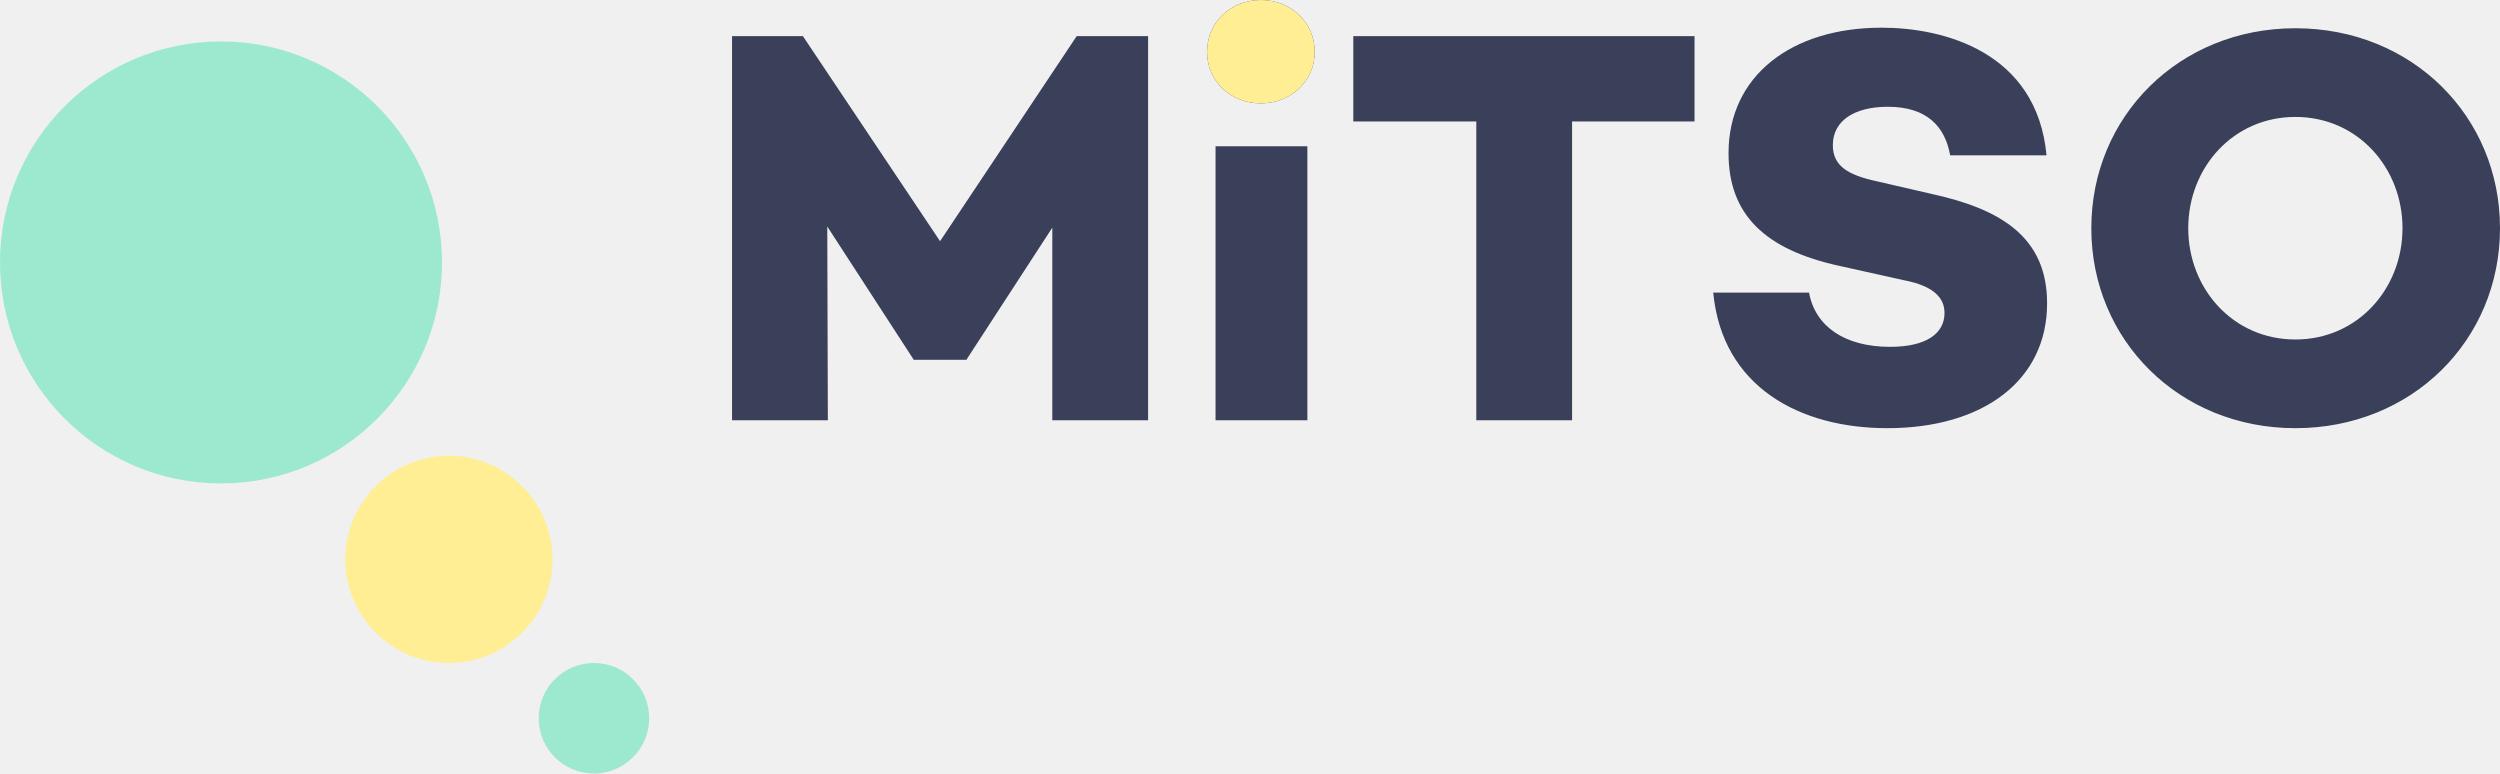
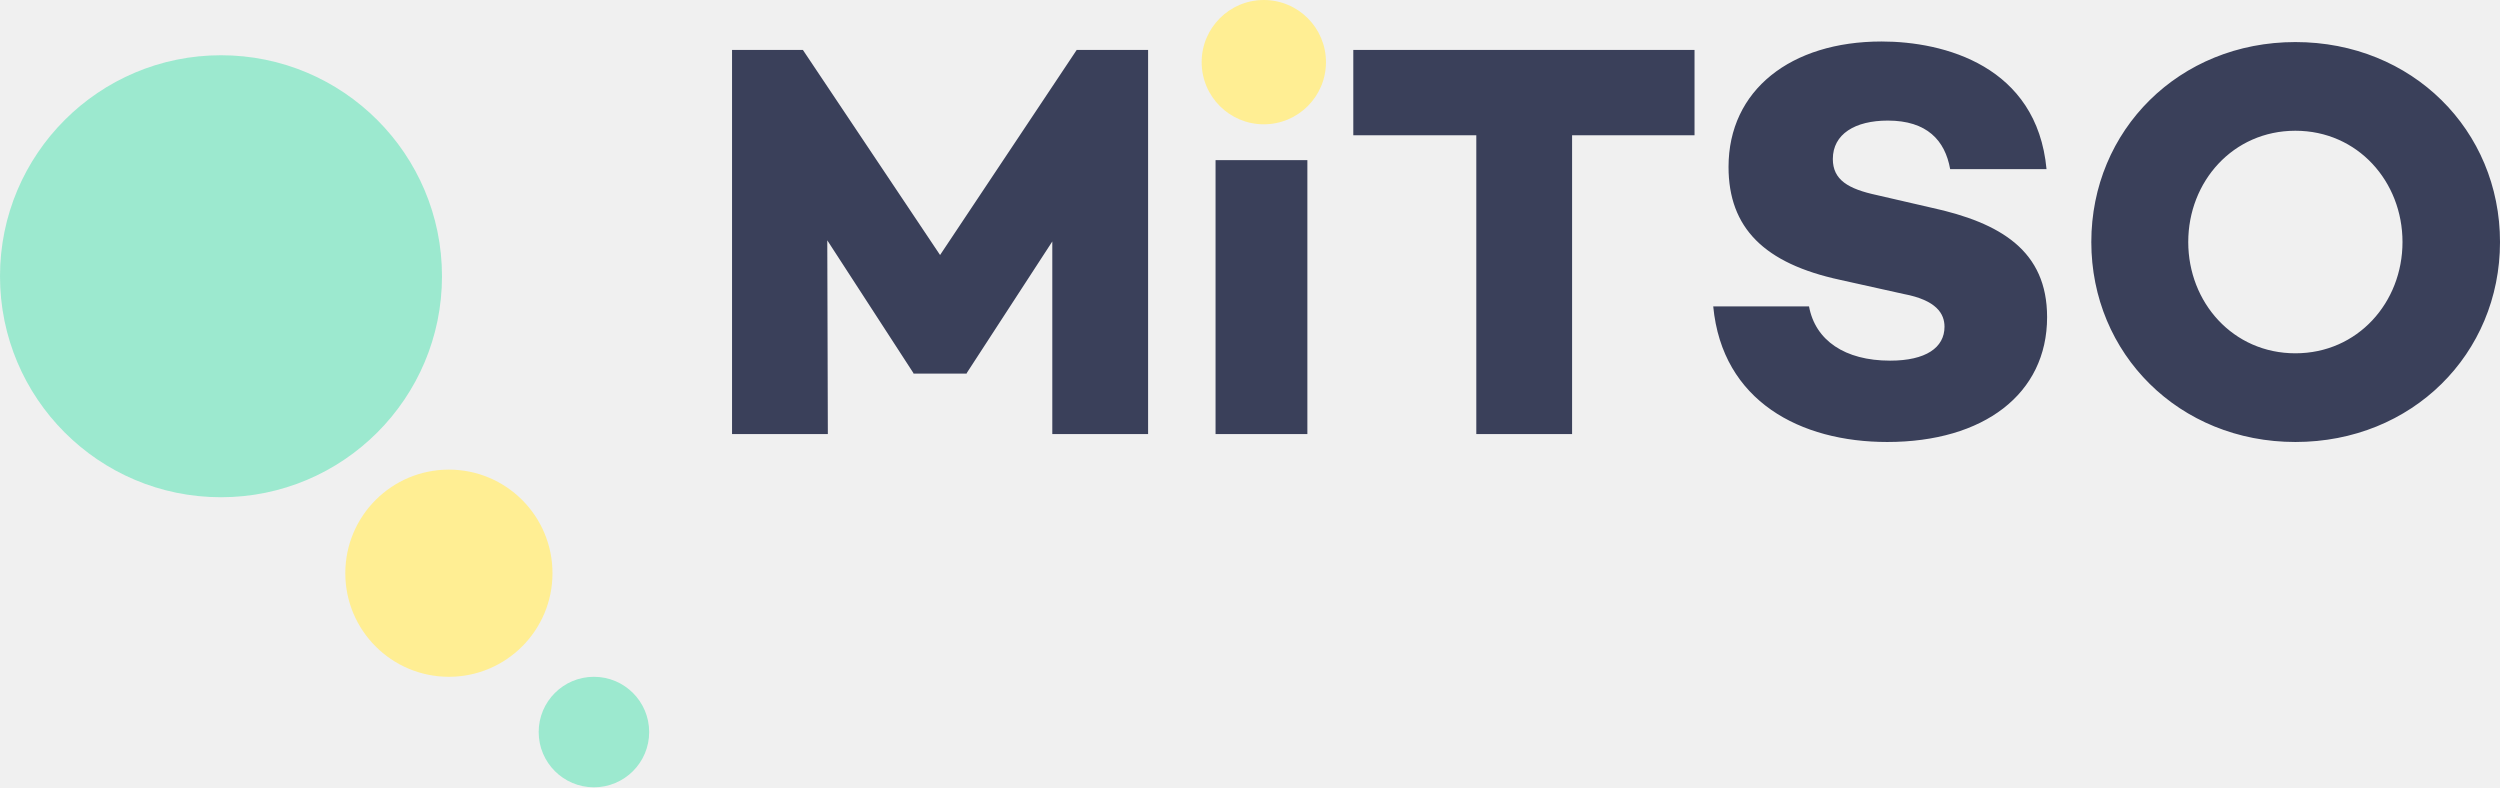
- <svg xmlns="http://www.w3.org/2000/svg" xmlns:xlink="http://www.w3.org/1999/xlink" width="181px" height="56px" viewBox="0 0 181 56" version="1.1">
+ <svg xmlns="http://www.w3.org/2000/svg" xmlns:xlink="http://www.w3.org/1999/xlink" width="181px" height="57px" viewBox="0 0 181 57" version="1.1">
  <defs>
-     <path d="M30.122,2.617 L30.122,30.427 L23.187,30.427 L23.187,16.482 L16.99,26.011 L16.99,26.051 L13.132,26.051 L13.132,26.011 L6.895,16.4 L6.936,30.427 L0,30.427 L0,2.617 L5.13,2.617 L15.061,17.463 L24.952,2.617 L30.122,2.617 Z M38.289,7.484 C36.114,7.484 34.391,5.889 34.391,3.763 C34.391,1.595 36.114,0 38.289,0 C40.423,0 42.188,1.595 42.188,3.763 C42.188,5.889 40.423,7.484 38.289,7.484 Z M41.654,10.592 L41.654,30.427 L35.006,30.427 L35.006,10.592 L41.654,10.592 Z M69.684,8.793 L60.819,8.793 L60.819,30.427 L53.884,30.427 L53.884,8.793 L44.979,8.793 L44.979,2.617 L69.684,2.617 L69.684,8.793 Z M83.227,2.004 C87.741,2.004 94.471,3.763 95.169,11.247 L88.192,11.247 C87.823,9.161 86.51,7.73 83.678,7.73 C81.298,7.73 79.697,8.711 79.697,10.511 C79.697,12.024 80.805,12.678 82.898,13.128 L86.797,14.028 C91.886,15.132 95.21,17.177 95.21,21.962 C95.21,27.524 90.614,31 83.637,31 C77.358,31 71.695,28.055 71.038,21.185 L77.974,21.185 C78.425,23.639 80.559,25.111 83.842,25.111 C86.428,25.111 87.782,24.17 87.782,22.657 C87.782,21.716 87.207,20.735 84.827,20.285 L80.231,19.263 C74.732,18.077 72.146,15.5 72.146,11.083 C72.146,5.521 76.66,2.004 83.227,2.004 Z M113.185,2.045 C121.639,2.045 128,8.425 128,16.522 C128,24.62 121.639,31 113.185,31 C104.772,31 98.411,24.62 98.411,16.522 C98.411,8.425 104.772,2.045 113.185,2.045 Z M113.185,24.579 C117.699,24.579 120.941,20.898 120.941,16.522 C120.941,12.146 117.699,8.466 113.185,8.466 C108.671,8.466 105.429,12.146 105.429,16.522 C105.429,20.898 108.671,24.579 113.185,24.579 Z" id="path-1" />
+     <path d="M30.122,3.617 L30.122,31.427 L23.187,31.427 L23.187,17.482 L16.99,27.011 L16.99,27.051 L13.132,27.051 L13.132,27.011 L6.895,17.4 L6.936,31.427 L0,31.427 L0,3.617 L5.13,3.617 L15.061,18.463 L24.952,3.617 L30.122,3.617 Z M38.289,8.484 C36.114,8.484 34.391,6.889 34.391,4.763 C34.391,2.595 36.114,1 38.289,1 C40.423,1 42.188,2.595 42.188,4.763 C42.188,6.889 40.423,8.484 38.289,8.484 Z M41.654,11.592 L41.654,31.427 L35.006,31.427 L35.006,11.592 L41.654,11.592 Z M69.684,9.793 L60.819,9.793 L60.819,31.427 L53.884,31.427 L53.884,9.793 L44.979,9.793 L44.979,3.617 L69.684,3.617 L69.684,9.793 Z M83.227,3.004 C87.741,3.004 94.471,4.763 95.169,12.247 L88.192,12.247 C87.823,10.161 86.51,8.73 83.678,8.73 C81.298,8.73 79.697,9.711 79.697,11.511 C79.697,13.024 80.805,13.678 82.898,14.128 L86.797,15.028 C91.886,16.132 95.21,18.177 95.21,22.962 C95.21,28.524 90.614,32 83.637,32 C77.358,32 71.695,29.055 71.038,22.185 L77.974,22.185 C78.425,24.639 80.559,26.111 83.842,26.111 C86.428,26.111 87.782,25.17 87.782,23.657 C87.782,22.716 87.207,21.735 84.827,21.285 L80.231,20.263 C74.732,19.077 72.146,16.5 72.146,12.083 C72.146,6.521 76.66,3.004 83.227,3.004 Z M113.185,3.045 C121.639,3.045 128,9.425 128,17.522 C128,25.62 121.639,32 113.185,32 C104.772,32 98.411,25.62 98.411,17.522 C98.411,9.425 104.772,3.045 113.185,3.045 Z M113.185,25.579 C117.699,25.579 120.941,21.898 120.941,17.522 C120.941,13.146 117.699,9.466 113.185,9.466 C108.671,9.466 105.429,13.146 105.429,17.522 C105.429,21.898 108.671,25.579 113.185,25.579 Z" id="path-1" />
  </defs>
-   <g id="Symbols" stroke="none" stroke-width="1" fill="none" fill-rule="evenodd">
-     <g id="Header" transform="translate(-77, -52)">
-       <g id="Group-19">
-         <g transform="translate(77, 52)">
-           <g id="Temp-Logo" transform="translate(53, 0)">
-             <g id="Oval">
-               <mask id="mask-2" fill="white">
-                 <use xlink:href="#path-1" />
-               </mask>
-               <use id="Mask" fill="#3A405A" xlink:href="#path-1" />
-               <ellipse fill="#FFEE93" mask="url(#mask-2)" cx="38.5" cy="4" rx="4.5" ry="5" />
-             </g>
+   <g id="Page-1" stroke="none" stroke-width="1" fill="none" fill-rule="evenodd">
+     <g id="mitso-logo">
+       <g id="Temp-Logo" transform="translate(53, 0)">
+         <g id="Oval">
+           <g id="Mask" transform="translate(0, 1)" fill="#3A405A" fill-rule="nonzero">
+             <path d="M30.122,2.617 L30.122,30.427 L23.187,30.427 L23.187,16.482 L16.99,26.011 L16.99,26.051 L13.132,26.051 L13.132,26.011 L6.895,16.4 L6.936,30.427 L0,30.427 L0,2.617 L5.13,2.617 L15.061,17.463 L24.952,2.617 L30.122,2.617 Z M38.289,7.484 C36.114,7.484 34.391,5.889 34.391,3.763 C34.391,1.595 36.114,0 38.289,0 C40.423,0 42.188,1.595 42.188,3.763 C42.188,5.889 40.423,7.484 38.289,7.484 Z M41.654,10.592 L41.654,30.427 L35.006,30.427 L35.006,10.592 L41.654,10.592 Z M69.684,8.793 L60.819,8.793 L60.819,30.427 L53.884,30.427 L53.884,8.793 L44.979,8.793 L44.979,2.617 L69.684,2.617 L69.684,8.793 Z M83.227,2.004 C87.741,2.004 94.471,3.763 95.169,11.247 L88.192,11.247 C87.823,9.161 86.51,7.73 83.678,7.73 C81.298,7.73 79.697,8.711 79.697,10.511 C79.697,12.024 80.805,12.678 82.898,13.128 L86.797,14.028 C91.886,15.132 95.21,17.177 95.21,21.962 C95.21,27.524 90.614,31 83.637,31 C77.358,31 71.695,28.055 71.038,21.185 L77.974,21.185 C78.425,23.639 80.559,25.111 83.842,25.111 C86.428,25.111 87.782,24.17 87.782,22.657 C87.782,21.716 87.207,20.735 84.827,20.285 L80.231,19.263 C74.732,18.077 72.146,15.5 72.146,11.083 C72.146,5.521 76.66,2.004 83.227,2.004 Z M113.185,2.045 C121.639,2.045 128,8.425 128,16.522 C128,24.62 121.639,31 113.185,31 C104.772,31 98.411,24.62 98.411,16.522 C98.411,8.425 104.772,2.045 113.185,2.045 Z M113.185,24.579 C117.699,24.579 120.941,20.898 120.941,16.522 C120.941,12.146 117.699,8.466 113.185,8.466 C108.671,8.466 105.429,12.146 105.429,16.522 C105.429,20.898 108.671,24.579 113.185,24.579 Z" id="path-1" />
          </g>
-           <g id="Group-9" transform="translate(0, 3)">
-             <circle id="Oval" fill="#9CE9CF" cx="16" cy="16" r="16" />
-             <circle id="Oval-Copy" fill="#FFEE93" cx="32.5" cy="37.5" r="7.5" />
-             <circle id="Oval-Copy-2" fill="#9CE9CF" cx="43" cy="49" r="4" />
+           <g id="Clipped">
+             <mask id="mask-2" fill="white">
+               <use xlink:href="#path-1" />
+             </mask>
+             <g id="path-1" />
+             <circle id="Oval" fill="#FFEE93" fill-rule="nonzero" cx="38.5" cy="4.5" r="4.5" />
          </g>
        </g>
+       </g>
+       <g id="Group-9" transform="translate(0, 4)" fill-rule="nonzero">
+         <circle id="Oval" fill="#9CE9CF" cx="16" cy="16" r="16" />
+         <circle id="Oval-Copy" fill="#FFEE93" cx="32.5" cy="37.5" r="7.5" />
+         <circle id="Oval-Copy-2" fill="#9CE9CF" cx="43" cy="49" r="4" />
      </g>
    </g>
  </g>
</svg>
